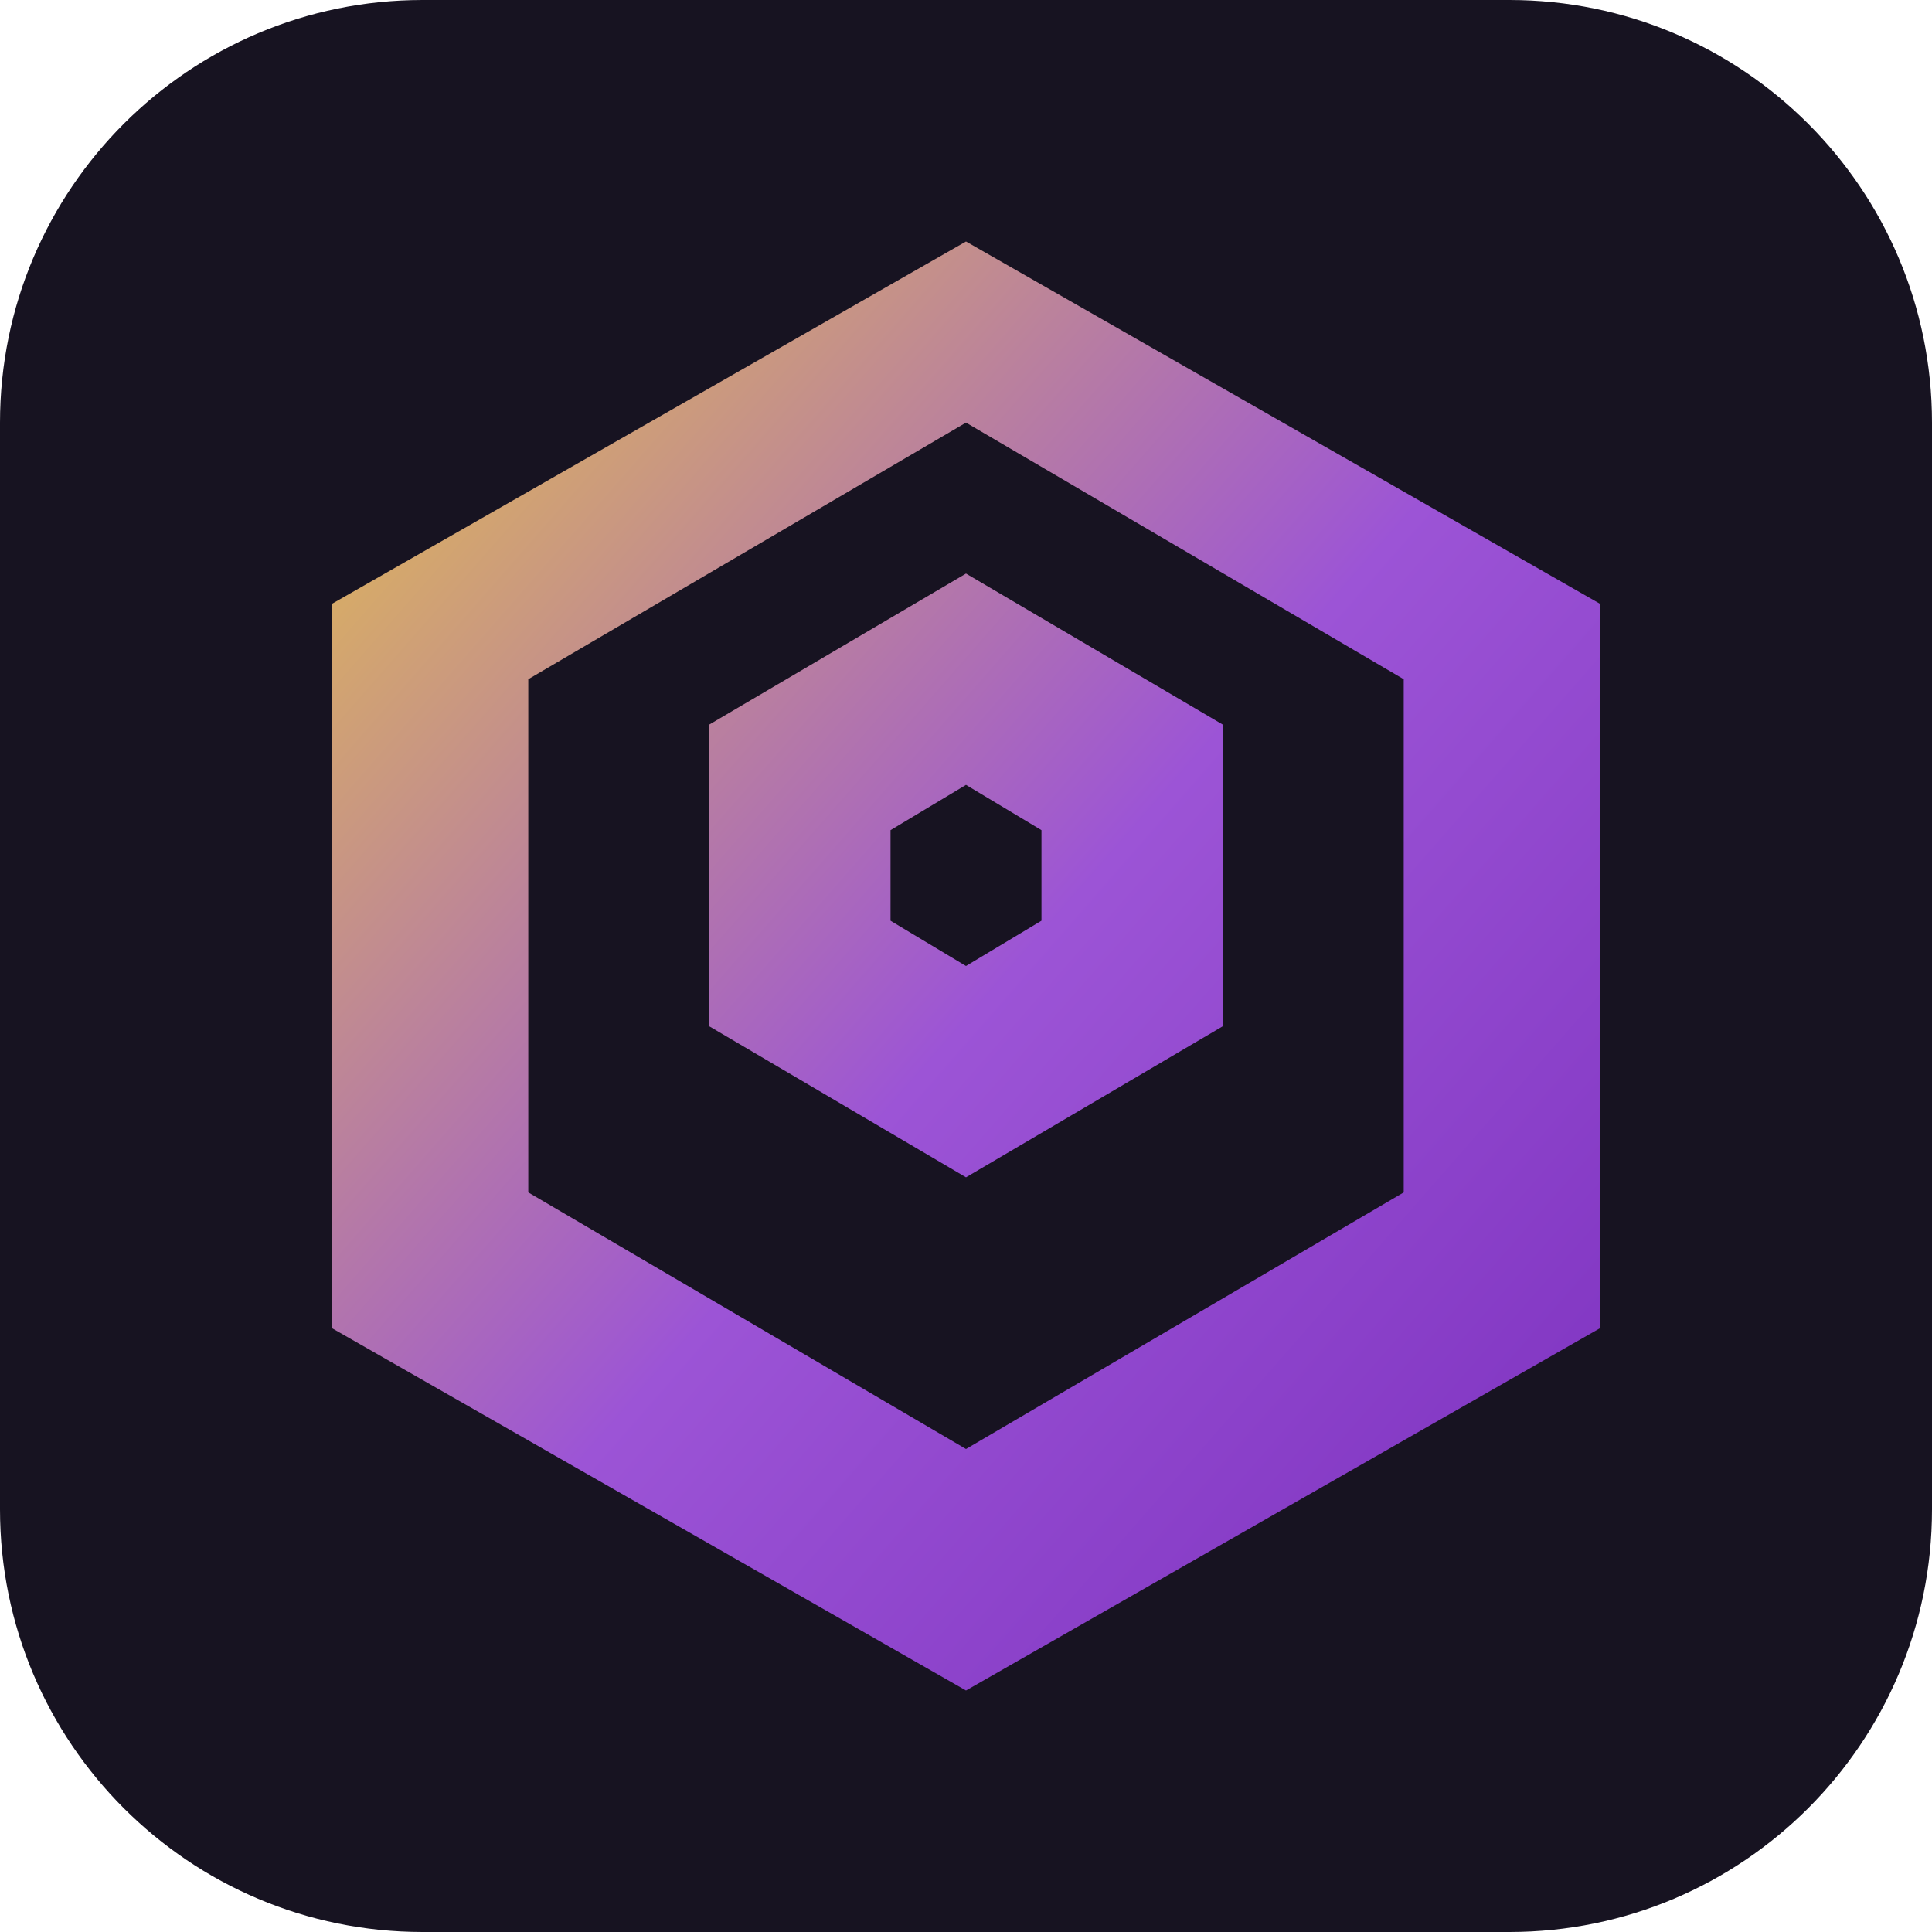
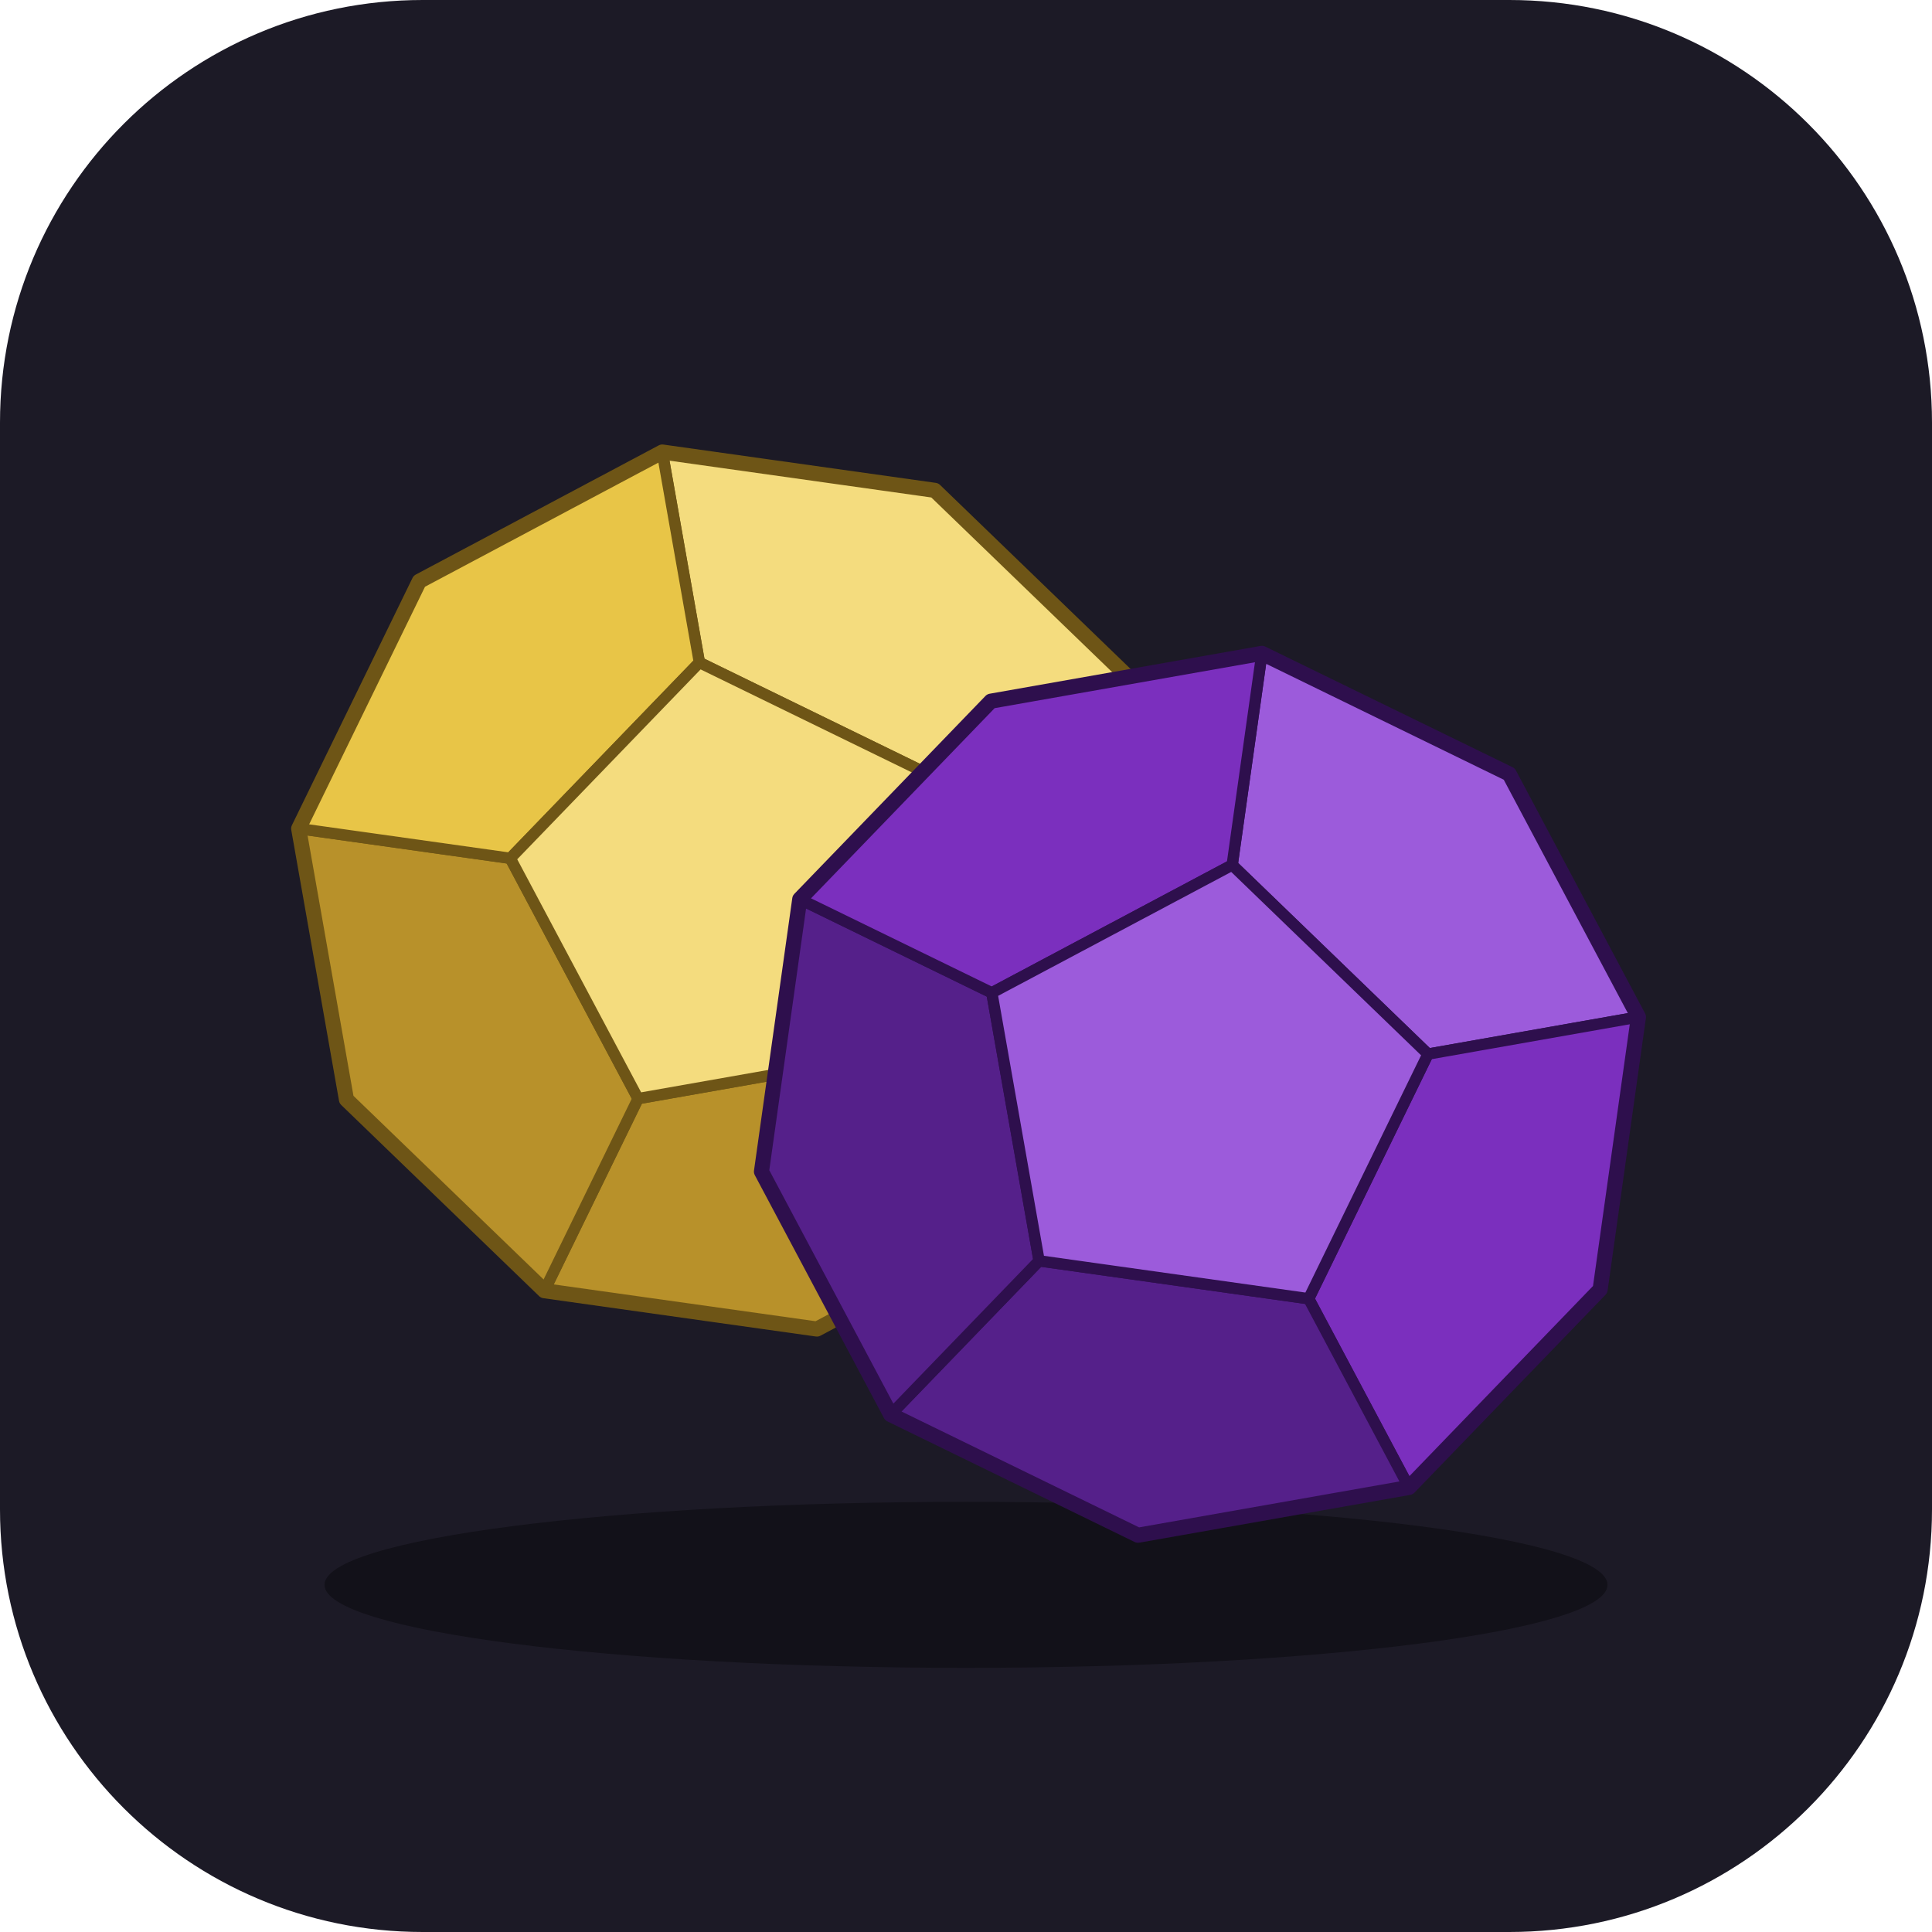
- <svg xmlns="http://www.w3.org/2000/svg" viewBox="0 0 128 128" role="img" aria-label="Daggerheart Dice">
-   <defs>
-     <linearGradient id="g" x1="0" x2="1" y1="0" y2="1">
-       <stop stop-color="#e8c547" />
-       <stop offset=".52" stop-color="#9c54d6" />
-       <stop offset="1" stop-color="#7b2fbe" />
-     </linearGradient>
-   </defs>
-   <rect width="128" height="128" rx="28" fill="#171321" />
-   <path fill="url(#g)" d="M64 16 106 40v48l-42 24-42-24V40l42-24Zm0 12-29 17v34l29 17 29-17V45L64 28Zm0 10 17 10v20L64 78 47 68V48l17-10Zm0 14-5 3v6l5 3 5-3v-6l-5-3Z" />
+ <svg xmlns="http://www.w3.org/2000/svg" width="512" height="512" viewBox="0 0 512 512">
+   <rect width="512" height="512" rx="112" fill="#1C1A26" />
+   <ellipse cx="256" cy="420" rx="170" ry="22" fill="#000" opacity="0.35" />
+   <g transform="rotate(-10 196 236)">
+     <polygon points="196.00,118.00 265.36,140.54 308.22,199.54 308.22,272.46 265.36,331.46 196.00,354.00 126.64,331.46 83.78,272.46 83.78,199.54 126.64,140.54" fill="#B8912A" />
+     <polygon points="196.00,174.64 196.00,118.00 265.36,140.54 308.22,199.54 254.36,217.04" fill="#F4DC7E" stroke="#6E5516" stroke-width="3" stroke-linejoin="round" />
+     <polygon points="254.36,217.04 308.22,199.54 308.22,272.46 265.36,331.46 232.07,285.64" fill="#E8C547" stroke="#6E5516" stroke-width="3" stroke-linejoin="round" />
+     <polygon points="232.07,285.64 265.36,331.46 196.00,354.00 126.64,331.46 159.93,285.64" fill="#B8912A" stroke="#6E5516" stroke-width="3" stroke-linejoin="round" />
+     <polygon points="159.93,285.64 126.64,331.46 83.78,272.46 83.78,199.54 137.64,217.04" fill="#B8912A" stroke="#6E5516" stroke-width="3" stroke-linejoin="round" />
+     <polygon points="137.64,217.04 83.78,199.54 126.64,140.54 196.00,118.00 196.00,174.64" fill="#E8C547" stroke="#6E5516" stroke-width="3" stroke-linejoin="round" />
+     <polygon points="196.00,174.64 254.36,217.04 232.07,285.64 159.93,285.64 137.64,217.04" fill="#F4DC7E" stroke="#6E5516" stroke-width="3" stroke-linejoin="round" />
+     <polygon points="196.00,118.00 265.36,140.54 308.22,199.54 308.22,272.46 265.36,331.46 196.00,354.00 126.64,331.46 83.78,272.46 83.78,199.54 126.64,140.54" fill="none" stroke="#6E5516" stroke-width="4" stroke-linejoin="round" />
+   </g>
+   <g transform="rotate(8 318 290)">
+     <polygon points="318.00,172.00 387.36,194.54 430.22,253.54 430.22,326.46 387.36,385.46 318.00,408.00 248.64,385.46 205.78,326.46 205.78,253.54 248.64,194.54" fill="#55208A" />
+     <polygon points="318.00,228.64 318.00,172.00 387.36,194.54 430.22,253.54 376.36,271.04" fill="#9C5BDB" stroke="#2E0F4D" stroke-width="3" stroke-linejoin="round" />
+     <polygon points="376.36,271.04 430.22,253.54 430.22,326.46 387.36,385.46 354.07,339.64" fill="#7B2FBE" stroke="#2E0F4D" stroke-width="3" stroke-linejoin="round" />
+     <polygon points="354.07,339.64 387.36,385.46 318.00,408.00 248.64,385.46 281.93,339.64" fill="#55208A" stroke="#2E0F4D" stroke-width="3" stroke-linejoin="round" />
+     <polygon points="281.93,339.64 248.64,385.46 205.78,326.46 205.78,253.54 259.64,271.04" fill="#55208A" stroke="#2E0F4D" stroke-width="3" stroke-linejoin="round" />
+     <polygon points="259.64,271.04 205.78,253.54 248.64,194.54 318.00,172.00 318.00,228.64" fill="#7B2FBE" stroke="#2E0F4D" stroke-width="3" stroke-linejoin="round" />
+     <polygon points="318.00,228.64 376.36,271.04 354.07,339.64 281.93,339.64 259.64,271.04" fill="#9C5BDB" stroke="#2E0F4D" stroke-width="3" stroke-linejoin="round" />
+     <polygon points="318.00,172.00 387.36,194.54 430.22,253.54 430.22,326.46 387.36,385.46 318.00,408.00 248.64,385.46 205.78,326.46 205.78,253.54 248.64,194.54" fill="none" stroke="#2E0F4D" stroke-width="4" stroke-linejoin="round" />
+   </g>
</svg>
